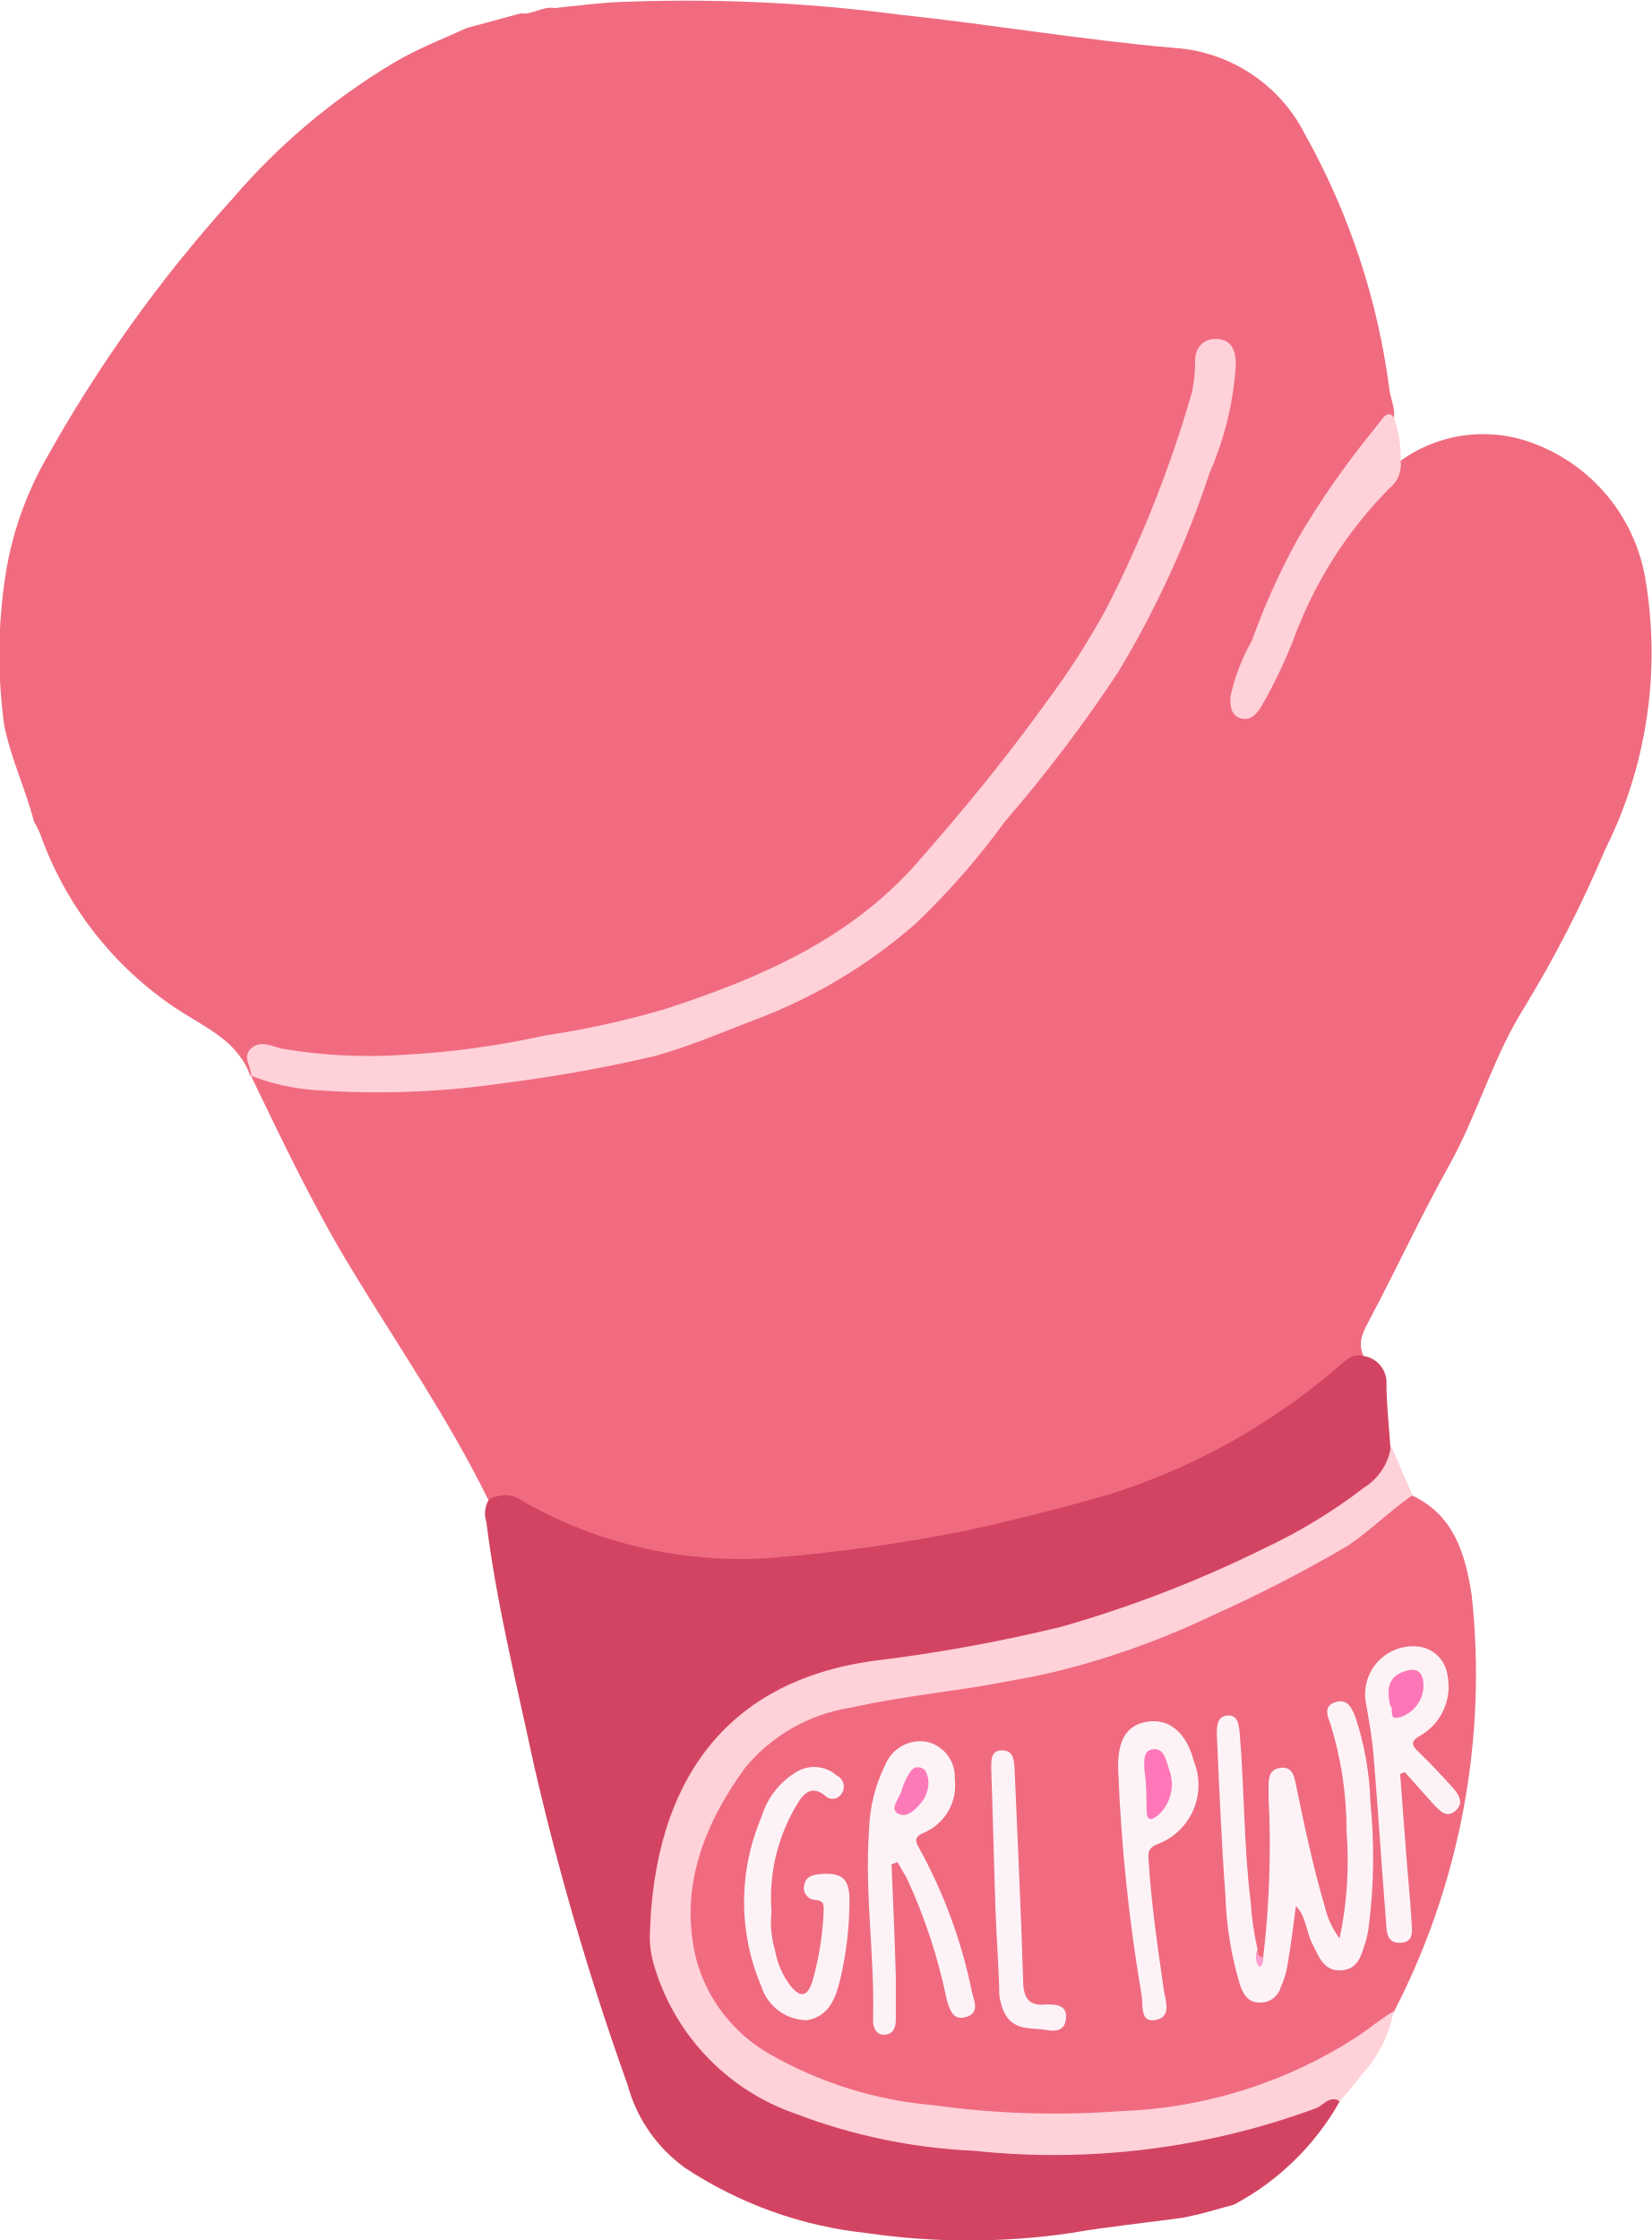
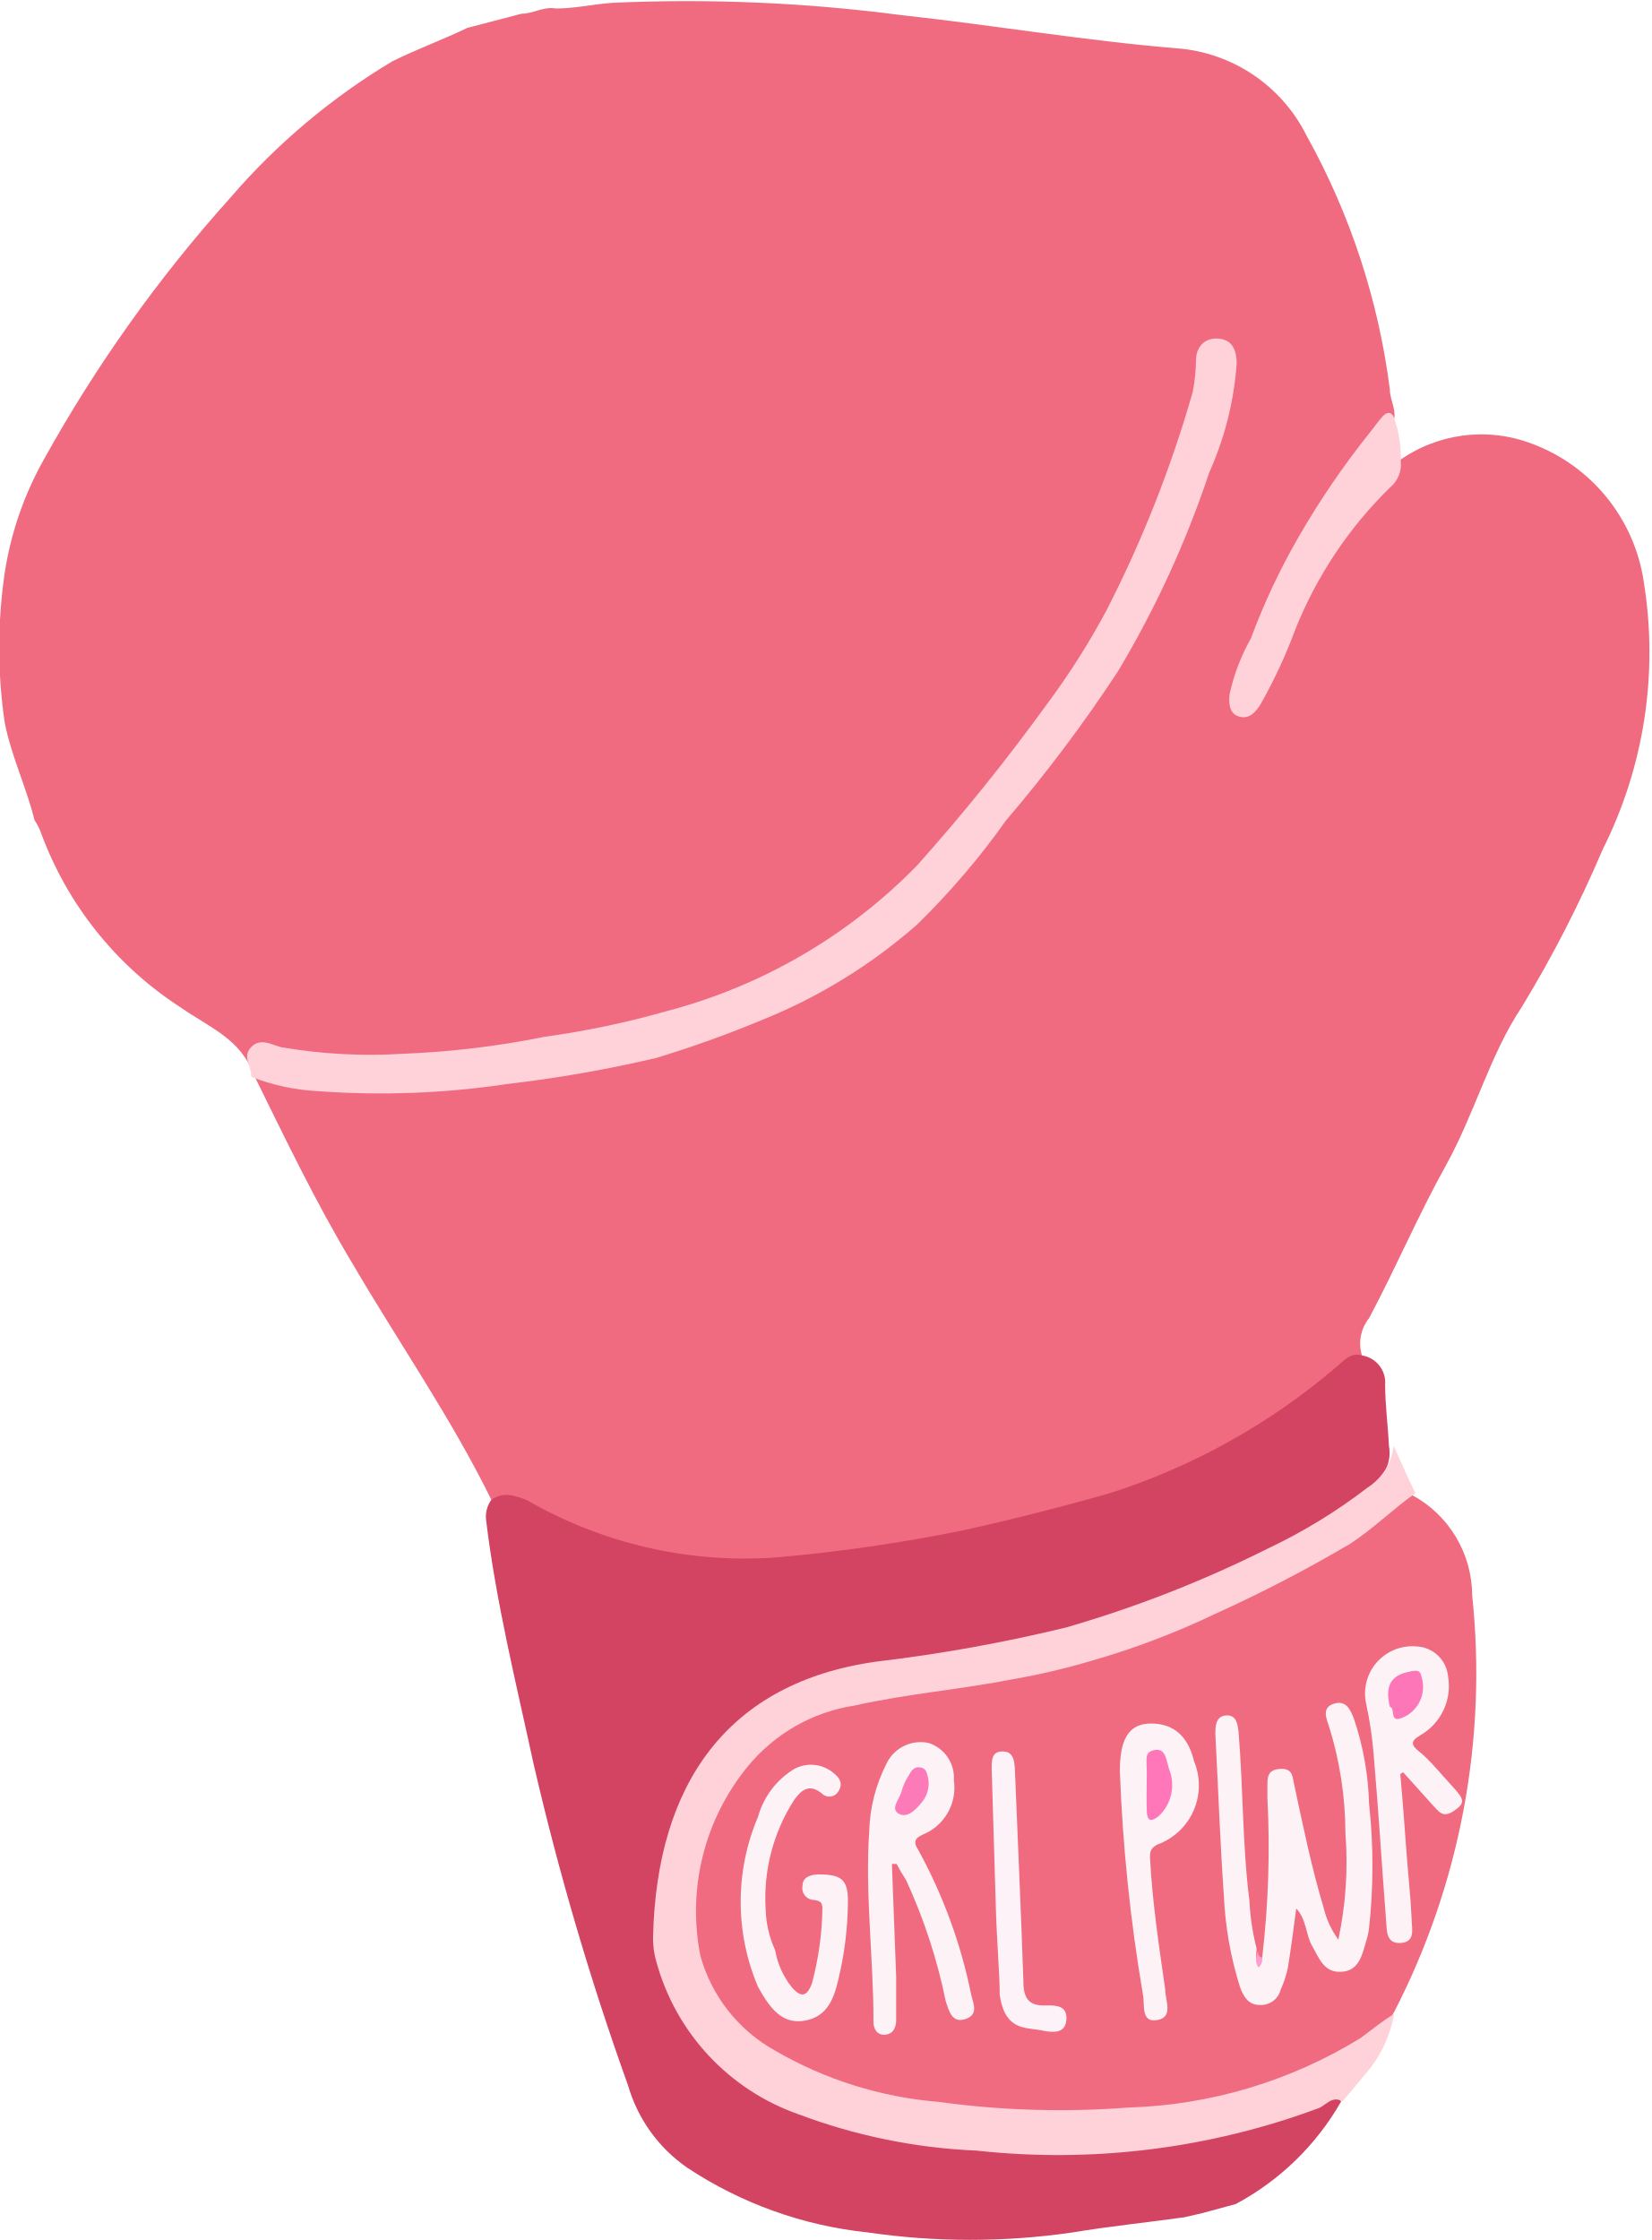
- <svg xmlns="http://www.w3.org/2000/svg" id="Capa_1" data-name="Capa 1" viewBox="0 0 61.64 83.58">
+ <svg xmlns="http://www.w3.org/2000/svg" id="Capa_1" data-name="Capa 1" viewBox="0 0 34.93 47.36">
  <defs>
    <style>.cls-1{fill:#f06b80;}.cls-2{fill:#d24462;}.cls-3{fill:#ffd1d9;}.cls-4{fill:#fdf3f7;}.cls-5{fill:#fdf2f7;}.cls-6{fill:#ff9ecc;}.cls-7{fill:#fd7ab9;}.cls-8{fill:#fd76b7;}.cls-9{fill:#ff77b8;}</style>
  </defs>
  <g id="OMah7t">
-     <path class="cls-1" d="M35.29,12.4l2-.54h0c.44.06.82-.28,1.27-.2.69-.07,1.39-.16,2.09-.21a60.91,60.91,0,0,1,10.8.46c3.43.36,6.83.95,10.27,1.24a5.91,5.91,0,0,1,4.86,3.26,26.42,26.42,0,0,1,3.13,9.49c.05.39.26.76.14,1.17-.34-.09-.46.18-.61.37a27.18,27.18,0,0,0-4.13,6.9c-.3.79-.69,1.54-1,2.32-.17.4-.42,1,.06,1.2s.67-.39.84-.73c.46-.92.9-1.86,1.28-2.81a14.12,14.12,0,0,1,2.88-4.46,4.57,4.57,0,0,0,.93-1.29,5.28,5.28,0,0,1,5-.66,6.55,6.55,0,0,1,4.18,5.17,16.42,16.42,0,0,1-1.53,10,44.49,44.49,0,0,1-3,5.86c-1.17,1.85-1.75,4-2.81,5.9S70,58.66,69,60.54c-.23.44-.5.86-.27,1.39-1.35,1-2.69,2-4.07,2.88a20,20,0,0,1-5.42,2.48c-1.79.53-3.6,1-5.45,1.38a50,50,0,0,1-5,.85c-1.3.14-2.62.19-3.93.23-2.44.07-4.64-.87-6.83-1.76a4.87,4.87,0,0,0-1.95-.67c-1.5-3.06-3.44-5.85-5.19-8.75-1.38-2.29-2.52-4.7-3.68-7.1.15-.12.31-.06.47,0a23.84,23.84,0,0,0,8.67.16c1.65-.21,3.28-.55,4.93-.78A12.22,12.22,0,0,0,43.91,50a26.44,26.44,0,0,0,5.63-2.55,20.92,20.92,0,0,0,5.05-4.75A57,57,0,0,0,60.2,35a48.6,48.6,0,0,0,3.4-8.48,4.37,4.37,0,0,0,.17-1.53c0-.33-.11-.64-.49-.67a.57.57,0,0,0-.6.58c-.19,2.24-1.18,4.24-2,6.3a29.85,29.85,0,0,1-4.91,8.25c-1,1.24-2,2.49-3,3.72a17.69,17.69,0,0,1-7.17,5.07,25.16,25.16,0,0,1-4.54,1.5,41.57,41.57,0,0,1-10.95,1.14,9.9,9.9,0,0,1-1.88-.26c-.76-.19-.87-.11-.94.64a.84.84,0,0,1-.08.27c-.46-1.33-1.66-1.81-2.73-2.51a13.1,13.1,0,0,1-5.13-6.57,3.48,3.48,0,0,0-.22-.43c-.32-1.23-.88-2.39-1.12-3.64a19.46,19.46,0,0,1,.06-5.6,12.76,12.76,0,0,1,1.47-4.23,52.84,52.84,0,0,1,7-9.78,24.36,24.36,0,0,1,6-5.06C33.43,13.18,34.37,12.82,35.29,12.4Z" transform="translate(-17.86 -11.36)" />
-     <path class="cls-1" d="M70.54,67.15c1.58.74,2,2.18,2.24,3.73a27.43,27.43,0,0,1-2.91,15.56c-.51.93-1.54,1.19-2.32,1.77a7.92,7.92,0,0,1-2.24,1,25.8,25.8,0,0,1-4.23,1,35.4,35.4,0,0,1-6.67.08,25.87,25.87,0,0,1-3.91-.53,10.89,10.89,0,0,1-4.83-2.18,5.62,5.62,0,0,1-2.2-5.33,12.44,12.44,0,0,1,1.16-3.76,6.61,6.61,0,0,1,4.92-3.61c2.84-.62,5.75-.88,8.57-1.6A21.63,21.63,0,0,0,61.69,72a41.18,41.18,0,0,0,6.59-3.34,8.83,8.83,0,0,0,1.49-1.17C70,67.31,70.17,67,70.54,67.15Z" transform="translate(-17.86 -11.36)" />
-     <path class="cls-2" d="M36.1,67.32a1.15,1.15,0,0,1,1.3.07,16.35,16.35,0,0,0,9.35,2.09,63.43,63.43,0,0,0,7.13-1c1.83-.4,3.65-.86,5.44-1.38a24.22,24.22,0,0,0,8.45-4.72c.29-.23.53-.55,1-.42A1,1,0,0,1,69.6,63c0,.76.09,1.52.14,2.28a1.48,1.48,0,0,1-.51,1.38A12.23,12.23,0,0,1,65.79,69c-1.5.72-3,1.46-4.55,2.07a35.6,35.6,0,0,1-7,1.91,50.45,50.45,0,0,0-5.34.91,8,8,0,0,0-5.82,5.32c-.22.67-.41,1.35-.61,2a7.26,7.26,0,0,0,3.49,8,16.32,16.32,0,0,0,5.84,2,37,37,0,0,0,7.8.32A23.8,23.8,0,0,0,67,89.78c.25-.1.56-.46.85,0a9.84,9.84,0,0,1-3.94,3.84l-1.23.34-.68.15c-1.39.19-2.79.33-4.18.57a26.36,26.36,0,0,1-7.63,0,15.19,15.19,0,0,1-6.75-2.42,5.62,5.62,0,0,1-2.16-3.11,105.38,105.38,0,0,1-3.51-12c-.64-3-1.39-6-1.76-9A1,1,0,0,1,36.1,67.32Z" transform="translate(-17.86 -11.36)" />
-     <path class="cls-3" d="M67.86,89.76c-.38-.23-.61.15-.88.26A28.23,28.23,0,0,1,54.2,91.61a21.27,21.27,0,0,1-6.65-1.38,8.35,8.35,0,0,1-5.32-5.67,3.53,3.53,0,0,1-.12-1c.15-5.64,2.76-9.46,8.35-10.23a60,60,0,0,0,7-1.27A44.72,44.72,0,0,0,65,69.15a20.07,20.07,0,0,0,3.77-2.29,2.16,2.16,0,0,0,1-1.56c.27.62.53,1.24.8,1.85-.84.58-1.56,1.31-2.42,1.89a52.36,52.36,0,0,1-5.05,2.6,30.59,30.59,0,0,1-4.64,1.77,24.91,24.91,0,0,1-2.87.66c-2,.4-4,.56-5.94,1a6.37,6.37,0,0,0-4,2.27c-1.51,2.09-2.46,4.45-1.81,7.12A5.82,5.82,0,0,0,46.58,88a14.76,14.76,0,0,0,6.12,1.91,32.9,32.9,0,0,0,7,.22,17.32,17.32,0,0,0,8.9-2.84c.42-.29.82-.62,1.26-.88a4.64,4.64,0,0,1-1.15,2.32C68.44,89.1,68.14,89.43,67.86,89.76Z" transform="translate(-17.86 -11.36)" />
-     <path class="cls-3" d="M70.13,28.57a1.12,1.12,0,0,1-.41,1,15.65,15.65,0,0,0-3.48,5.36,18.17,18.17,0,0,1-1.31,2.79c-.19.31-.42.55-.78.44s-.4-.5-.37-.82a7.41,7.41,0,0,1,.8-2.08,26.09,26.09,0,0,1,1.69-3.76A31.67,31.67,0,0,1,69,27.55c.17-.2.31-.41.48-.61s.37-.16.44.13A4.51,4.51,0,0,1,70.13,28.57Z" transform="translate(-17.86 -11.36)" />
-     <path class="cls-3" d="M27.23,51.48c0-.35-.34-.69,0-1s.74-.1,1.11,0a19.2,19.2,0,0,0,4.54.24A32.28,32.28,0,0,0,38.18,50a32.82,32.82,0,0,0,4.53-1c3.5-1.14,6.85-2.59,9.35-5.42,1.69-1.92,3.33-3.91,4.83-6a29,29,0,0,0,2.24-3.48A45,45,0,0,0,62.34,26a5.69,5.69,0,0,0,.12-1.18c0-.53.35-.86.87-.81s.64.47.65.93A11.85,11.85,0,0,1,63,29a36.4,36.4,0,0,1-3.42,7.45A53.51,53.51,0,0,1,55.37,42,27.48,27.48,0,0,1,52,45.85a19.48,19.48,0,0,1-5.73,3.47c-1.33.5-2.64,1.08-4,1.45a55.14,55.14,0,0,1-5.58,1,32.62,32.62,0,0,1-7,.27,8.21,8.21,0,0,1-2.46-.54Z" transform="translate(-17.86 -11.36)" />
-     <path class="cls-4" d="M65,84.4a36,36,0,0,0,.2-6c0-.14,0-.28,0-.42,0-.34.07-.62.46-.66s.48.25.54.53c.32,1.56.65,3.12,1.1,4.66a3.22,3.22,0,0,0,.55,1.18,14,14,0,0,0,.26-4,13.37,13.37,0,0,0-.6-4c-.11-.3-.28-.68.19-.82s.61.24.74.56a11.06,11.06,0,0,1,.56,3.17,20.49,20.49,0,0,1-.06,4.63,3.57,3.57,0,0,1-.11.55c-.16.49-.26,1.06-.92,1.1s-.84-.53-1.08-1-.22-1-.61-1.4c-.1.76-.19,1.5-.32,2.24a3.37,3.37,0,0,1-.25.8.78.78,0,0,1-.8.56c-.41,0-.6-.31-.72-.67a13,13,0,0,1-.54-3.32c-.15-2-.23-4-.32-6,0-.3,0-.68.38-.72s.44.3.47.63c.18,2.09.15,4.2.41,6.3a11,11,0,0,0,.26,1.8C64.75,84.29,64.6,84.57,65,84.4Z" transform="translate(-17.86 -11.36)" />
-     <path class="cls-4" d="M51.13,80.92c.06,1.39.12,2.79.16,4.19,0,.54,0,1.08,0,1.62,0,.27-.1.54-.42.55s-.43-.27-.43-.53c.07-2.37-.32-4.72-.15-7.09a5.85,5.85,0,0,1,.63-2.5,1.4,1.4,0,0,1,1.57-.8,1.35,1.35,0,0,1,1,1.39,1.91,1.91,0,0,1-1.17,2c-.31.13-.33.28-.18.53a19,19,0,0,1,2,5.45c.09.33.27.74-.23.89s-.61-.29-.72-.65a20.73,20.73,0,0,0-1.49-4.53l-.35-.6Z" transform="translate(-17.86 -11.36)" />
-     <path class="cls-4" d="M70.11,77.55c.07,1,.15,1.94.22,2.9s.15,1.68.2,2.52c0,.34.16.85-.4.88s-.52-.47-.55-.82c-.16-2-.29-4.1-.46-6.15-.05-.65-.17-1.3-.28-1.94a1.79,1.79,0,0,1,1.87-2.15,1.24,1.24,0,0,1,1.17,1.1,2.11,2.11,0,0,1-1,2.22c-.4.22-.35.37-.06.64.44.42.85.87,1.26,1.32.23.26.42.58.09.86s-.57,0-.78-.21l-1.11-1.24Z" transform="translate(-17.86 -11.36)" />
-     <path class="cls-4" d="M46.78,84.12a3.05,3.05,0,0,0,.59,1.35c.36.43.59.4.79-.12a11.2,11.2,0,0,0,.44-2.76c0-.26-.08-.31-.31-.34a.44.44,0,0,1-.42-.54c.05-.31.27-.39.56-.42.87-.08,1.15.17,1.13,1.06a13,13,0,0,1-.34,2.85c-.17.69-.4,1.39-1.24,1.54a1.8,1.8,0,0,1-1.7-1.24,8.05,8.05,0,0,1,0-6.35,2.92,2.92,0,0,1,1.31-1.68,1.28,1.28,0,0,1,1.5.14.46.46,0,0,1,.18.67.39.39,0,0,1-.62.08c-.47-.38-.77-.12-1,.25a6.74,6.74,0,0,0-1,4.08A3.63,3.63,0,0,0,46.78,84.12Z" transform="translate(-17.86 -11.36)" />
-     <path class="cls-4" d="M62.41,77.07A2.36,2.36,0,0,1,61,80.19c-.28.13-.3.3-.28.55.1,1.64.34,3.25.57,4.87.06.4.31,1-.3,1.12s-.46-.57-.53-.94a64.9,64.9,0,0,1-.87-8.36c-.05-1.18.34-1.75,1.17-1.84S62.17,76.13,62.41,77.07Z" transform="translate(-17.86 -11.36)" />
-     <path class="cls-5" d="M55.15,85.8c0-.77-.1-2-.14-3.15-.06-1.77-.1-3.55-.16-5.32,0-.34,0-.66.41-.66s.44.35.46.65c.11,2.64.24,5.27.32,7.91,0,.63.18,1,.86.92.35,0,.79,0,.74.53s-.49.47-.83.41C56.19,87,55.36,87.2,55.15,85.8Z" transform="translate(-17.86 -11.36)" />
-     <path class="cls-6" d="M65,84.4c0,.13,0,.27-.14.36a.55.55,0,0,1-.08-.6C64.78,84.26,64.82,84.37,65,84.4Z" transform="translate(-17.86 -11.36)" />
-     <path class="cls-7" d="M52.5,77.73a1.19,1.19,0,0,1-.2.81c-.23.3-.56.67-.91.5s0-.54.1-.82a2.56,2.56,0,0,1,.27-.64c.09-.15.2-.33.44-.27S52.44,77.56,52.5,77.73Z" transform="translate(-17.86 -11.36)" />
-     <path class="cls-8" d="M69.74,75c-.17-.73,0-1.14.61-1.3.32-.1.53,0,.61.32a1.24,1.24,0,0,1-.85,1.41C69.63,75.58,69.9,75.11,69.74,75Z" transform="translate(-17.86 -11.36)" />
-     <path class="cls-9" d="M61.48,77.36a1.56,1.56,0,0,1-.4,1.73c-.23.18-.42.25-.43-.17s0-1-.08-1.47c0-.32-.09-.76.31-.82S61.37,77,61.48,77.36Z" transform="translate(-17.86 -11.36)" />
+     <path class="cls-1" d="M16.49,2.5l1.15-.3h0c.25,0,.47-.16.72-.11.4,0,.79-.09,1.19-.12a34.8,34.8,0,0,1,6.12.26c1.94.21,3.87.54,5.81.7a3.35,3.35,0,0,1,2.76,1.85A14.9,14.9,0,0,1,36,10.15c0,.22.15.43.08.66-.19-.05-.26.1-.34.21a15.37,15.37,0,0,0-2.34,3.91c-.17.45-.39.88-.57,1.32-.1.22-.24.55,0,.68s.37-.23.47-.42c.26-.52.51-1.05.72-1.59a7.83,7.83,0,0,1,1.64-2.52,2.75,2.75,0,0,0,.52-.74A3,3,0,0,1,39,11.29a3.69,3.69,0,0,1,2.37,2.93,9.29,9.29,0,0,1-.87,5.65,26.15,26.15,0,0,1-1.71,3.33c-.67,1-1,2.26-1.6,3.34s-1.06,2.17-1.63,3.24a.86.86,0,0,0-.15.79c-.77.54-1.52,1.1-2.31,1.63a11.22,11.22,0,0,1-3.07,1.4c-1,.3-2,.58-3.09.79s-1.87.38-2.82.48c-.74.07-1.49.11-2.23.13a9.77,9.77,0,0,1-3.87-1A2.77,2.77,0,0,0,17,33.62c-.85-1.73-1.95-3.31-2.94-5-.78-1.3-1.43-2.66-2.09-4,.09-.07.18,0,.27,0a13.56,13.56,0,0,0,4.92.09c.93-.12,1.86-.32,2.79-.44a7.72,7.72,0,0,0,1.48-.47,15.27,15.27,0,0,0,3.19-1.45,11.8,11.8,0,0,0,2.86-2.69,31.85,31.85,0,0,0,3.18-4.39,27.73,27.73,0,0,0,1.92-4.81,2.53,2.53,0,0,0,.1-.87c0-.18-.06-.36-.28-.37s-.32.14-.33.33a14.16,14.16,0,0,1-1.11,3.56,16.93,16.93,0,0,1-2.79,4.68l-1.71,2.11a10,10,0,0,1-4.06,2.87,13.82,13.82,0,0,1-2.57.85,24.07,24.07,0,0,1-6.21.65,6.41,6.41,0,0,1-1.07-.15c-.43-.11-.49-.06-.53.36a.25.25,0,0,1-.05.15c-.26-.75-.94-1-1.54-1.42A7.45,7.45,0,0,1,7.47,19.5a1.19,1.19,0,0,0-.13-.25c-.17-.69-.49-1.35-.63-2.06a10.87,10.87,0,0,1,0-3.17,7.07,7.07,0,0,1,.83-2.4,30.13,30.13,0,0,1,3.95-5.54,14,14,0,0,1,3.41-2.87C15.44,2.94,16,2.74,16.49,2.5Z" transform="translate(-6.61 -1.91)" />
+     <path class="cls-1" d="M36.47,33.52a2.42,2.42,0,0,1,1.27,2.12,15.63,15.63,0,0,1-1.65,8.81c-.29.53-.87.68-1.32,1A4.55,4.55,0,0,1,33.5,46a14.11,14.11,0,0,1-2.39.58,19.89,19.89,0,0,1-3.78,0,13.93,13.93,0,0,1-2.22-.3,6.11,6.11,0,0,1-2.73-1.23,3.18,3.18,0,0,1-1.25-3A7.12,7.12,0,0,1,21.78,40a3.78,3.78,0,0,1,2.79-2.05c1.61-.35,3.26-.5,4.86-.9a13.12,13.12,0,0,0,2-.72,23.84,23.84,0,0,0,3.74-1.89,5.37,5.37,0,0,0,.84-.67C36.14,33.61,36.26,33.46,36.47,33.52Z" transform="translate(-6.61 -1.91)" />
+     <path class="cls-2" d="M17,33.62c.26-.18.48-.09.74,0A9.21,9.21,0,0,0,23,34.84a34.47,34.47,0,0,0,4-.58c1-.22,2.06-.49,3.08-.78a13.88,13.88,0,0,0,4.79-2.67c.16-.13.3-.32.55-.24a.58.58,0,0,1,.48.62c0,.43.06.86.08,1.29a.81.81,0,0,1-.29.78,6.84,6.84,0,0,1-1.94,1.31c-.85.41-1.7.82-2.58,1.17a20.09,20.09,0,0,1-3.95,1.08,28.2,28.2,0,0,0-3,.52,4.48,4.48,0,0,0-3.29,3c-.13.38-.24.77-.35,1.15a4.11,4.11,0,0,0,2,4.52,9.07,9.07,0,0,0,3.3,1.1,20.53,20.53,0,0,0,4.43.18,13.44,13.44,0,0,0,4.18-.95c.14-.06.31-.26.48,0a5.61,5.61,0,0,1-2.23,2.17l-.7.19-.39.09c-.79.11-1.58.19-2.36.32a15,15,0,0,1-4.33,0,8.51,8.51,0,0,1-3.82-1.37A3.19,3.19,0,0,1,19.89,46a60.19,60.19,0,0,1-2-6.81c-.37-1.71-.79-3.4-1-5.13A.61.61,0,0,1,17,33.62Z" transform="translate(-6.61 -1.91)" />
+     <path class="cls-3" d="M35,46.34c-.22-.13-.35.08-.5.14a15.81,15.81,0,0,1-7.24.9,12.12,12.12,0,0,1-3.77-.77,4.74,4.74,0,0,1-3-3.22,1.73,1.73,0,0,1-.07-.55c.08-3.2,1.56-5.36,4.73-5.8a33.69,33.69,0,0,0,4-.72,25,25,0,0,0,4.25-1.66,11.56,11.56,0,0,0,2.13-1.3,1.21,1.21,0,0,0,.55-.88c.16.35.31.7.46,1-.48.34-.89.75-1.38,1.07a29.64,29.64,0,0,1-2.85,1.48,16.84,16.84,0,0,1-2.64,1,14.67,14.67,0,0,1-1.62.38c-1.12.22-2.25.31-3.37.56a3.63,3.63,0,0,0-2.26,1.29,4.83,4.83,0,0,0-1,4,3.3,3.3,0,0,0,1.57,2,8.21,8.21,0,0,0,3.47,1.09,18.84,18.84,0,0,0,4,.12A9.94,9.94,0,0,0,35.38,45c.23-.17.46-.36.71-.51a2.65,2.65,0,0,1-.65,1.32Z" transform="translate(-6.61 -1.91)" />
+     <path class="cls-3" d="M36.23,11.66a.63.63,0,0,1-.23.56,8.72,8.72,0,0,0-2,3,10.89,10.89,0,0,1-.74,1.59c-.11.17-.24.31-.45.25s-.22-.29-.2-.47a4.23,4.23,0,0,1,.45-1.18,14.12,14.12,0,0,1,1-2.13,17.54,17.54,0,0,1,1.52-2.23c.09-.11.17-.23.27-.34s.21-.09.25.07A2.49,2.49,0,0,1,36.23,11.66Z" transform="translate(-6.61 -1.91)" />
+     <path class="cls-3" d="M11.92,24.64c0-.2-.19-.39,0-.59s.42-.06.63,0a11.15,11.15,0,0,0,2.58.14,18.8,18.8,0,0,0,3-.36,18.62,18.62,0,0,0,2.57-.54A11.46,11.46,0,0,0,26,20.21a42.43,42.43,0,0,0,2.74-3.4,15.84,15.84,0,0,0,1.27-2,25.4,25.4,0,0,0,1.82-4.61,3.71,3.71,0,0,0,.07-.67c0-.3.2-.49.49-.46s.37.26.37.53a6.78,6.78,0,0,1-.58,2.3,21.2,21.2,0,0,1-1.94,4.22,31.39,31.39,0,0,1-2.36,3.14A15.94,15.94,0,0,1,26,21.46a11.41,11.41,0,0,1-3.24,2,23.87,23.87,0,0,1-2.28.82,28,28,0,0,1-3.15.55,18.12,18.12,0,0,1-4,.15,4.5,4.5,0,0,1-1.4-.3Z" transform="translate(-6.61 -1.91)" />
+     <path class="cls-4" d="M33.3,43.3a20.08,20.08,0,0,0,.11-3.38v-.24c0-.19,0-.35.26-.37s.27.14.3.3c.19.89.37,1.77.63,2.64a1.91,1.91,0,0,0,.31.67,7.83,7.83,0,0,0,.15-2.25,7.63,7.63,0,0,0-.35-2.27c-.06-.17-.15-.39.11-.47s.35.14.42.32a6.14,6.14,0,0,1,.32,1.8,12.08,12.08,0,0,1,0,2.62,1.55,1.55,0,0,1-.07.31c-.08.28-.15.6-.52.62s-.47-.3-.61-.54-.12-.57-.34-.8c-.06.43-.11.85-.18,1.27a2.38,2.38,0,0,1-.15.45.43.43,0,0,1-.45.32c-.23,0-.34-.18-.41-.38A7.54,7.54,0,0,1,32.49,42c-.08-1.14-.12-2.28-.18-3.42,0-.16,0-.38.22-.4s.25.17.27.35c.1,1.19.08,2.39.23,3.57a5,5,0,0,0,.15,1C33.19,43.24,33.1,43.4,33.3,43.3Z" transform="translate(-6.61 -1.91)" />
+     <path class="cls-4" d="M25.47,41.32l.09,2.38c0,.31,0,.61,0,.92,0,.15-.06.3-.24.31s-.25-.15-.24-.3c0-1.34-.18-2.68-.09-4a3.35,3.35,0,0,1,.36-1.42.8.8,0,0,1,.89-.45.77.77,0,0,1,.54.79,1.07,1.07,0,0,1-.66,1.15c-.18.08-.19.17-.1.31a10.81,10.81,0,0,1,1.13,3.09c.05.19.15.41-.13.5s-.34-.17-.41-.37a11.71,11.71,0,0,0-.84-2.57,3.79,3.79,0,0,1-.2-.34Z" transform="translate(-6.61 -1.91)" />
+     <path class="cls-4" d="M36.22,39.42c.05.55.09,1.09.13,1.64s.09.95.11,1.43c0,.19.09.48-.23.5s-.29-.27-.31-.47c-.09-1.16-.16-2.32-.26-3.48a8.1,8.1,0,0,0-.16-1.1,1,1,0,0,1,1.06-1.22.7.7,0,0,1,.67.63,1.2,1.2,0,0,1-.59,1.25c-.22.13-.19.21,0,.36s.48.5.71.75.24.33,0,.49-.32,0-.44-.12l-.63-.7Z" transform="translate(-6.61 -1.91)" />
+     <path class="cls-4" d="M23,43.14a1.74,1.74,0,0,0,.34.77c.2.24.33.23.44-.07A6.44,6.44,0,0,0,24,42.27c0-.15-.05-.17-.18-.19a.25.25,0,0,1-.24-.3c0-.18.16-.23.32-.24.49,0,.65.09.64.6a7.24,7.24,0,0,1-.2,1.61c-.09.39-.22.79-.7.88s-.74-.24-1-.71a4.59,4.59,0,0,1,0-3.6,1.72,1.72,0,0,1,.75-1,.74.74,0,0,1,.85.08c.13.1.2.23.1.38a.22.22,0,0,1-.35.05c-.27-.22-.44-.07-.59.14a3.84,3.84,0,0,0-.6,2.31A2.21,2.21,0,0,0,23,43.14Z" transform="translate(-6.61 -1.91)" />
+     <path class="cls-4" d="M31.86,39.15a1.33,1.33,0,0,1-.78,1.76c-.15.08-.16.17-.15.32.05.92.19,1.84.32,2.75,0,.23.18.58-.17.64s-.26-.32-.3-.53a35.92,35.92,0,0,1-.49-4.74c0-.67.19-1,.66-1S31.73,38.61,31.86,39.15Z" transform="translate(-6.61 -1.91)" />
+     <path class="cls-5" d="M27.75,44.09c0-.43-.06-1.11-.08-1.78l-.09-3c0-.19,0-.37.23-.37s.25.2.26.37c.06,1.49.13,3,.18,4.48,0,.36.1.54.49.52.2,0,.44,0,.42.3s-.28.27-.47.24C28.34,44.76,27.87,44.89,27.75,44.09Z" transform="translate(-6.61 -1.91)" />
+     <path class="cls-6" d="M33.3,43.3a.23.23,0,0,1-.08.21.32.32,0,0,1,0-.35C33.2,43.22,33.22,43.28,33.3,43.3Z" transform="translate(-6.61 -1.91)" />
+     <path class="cls-7" d="M26.24,39.52a.62.62,0,0,1-.11.46c-.13.17-.32.38-.51.28s0-.3.05-.46a1.17,1.17,0,0,1,.16-.36c.05-.09.11-.19.25-.16S26.21,39.43,26.24,39.52Z" transform="translate(-6.61 -1.91)" />
+     <path class="cls-8" d="M36,38c-.1-.41,0-.64.34-.73s.3,0,.35.18a.7.7,0,0,1-.49.8C36,38.3,36.11,38,36,38Z" transform="translate(-6.61 -1.91)" />
+     <path class="cls-9" d="M31.33,39.31a.9.9,0,0,1-.22,1c-.13.1-.24.14-.25-.1s0-.55,0-.83-.06-.43.17-.47S31.27,39.12,31.33,39.31Z" transform="translate(-6.61 -1.91)" />
  </g>
</svg>
